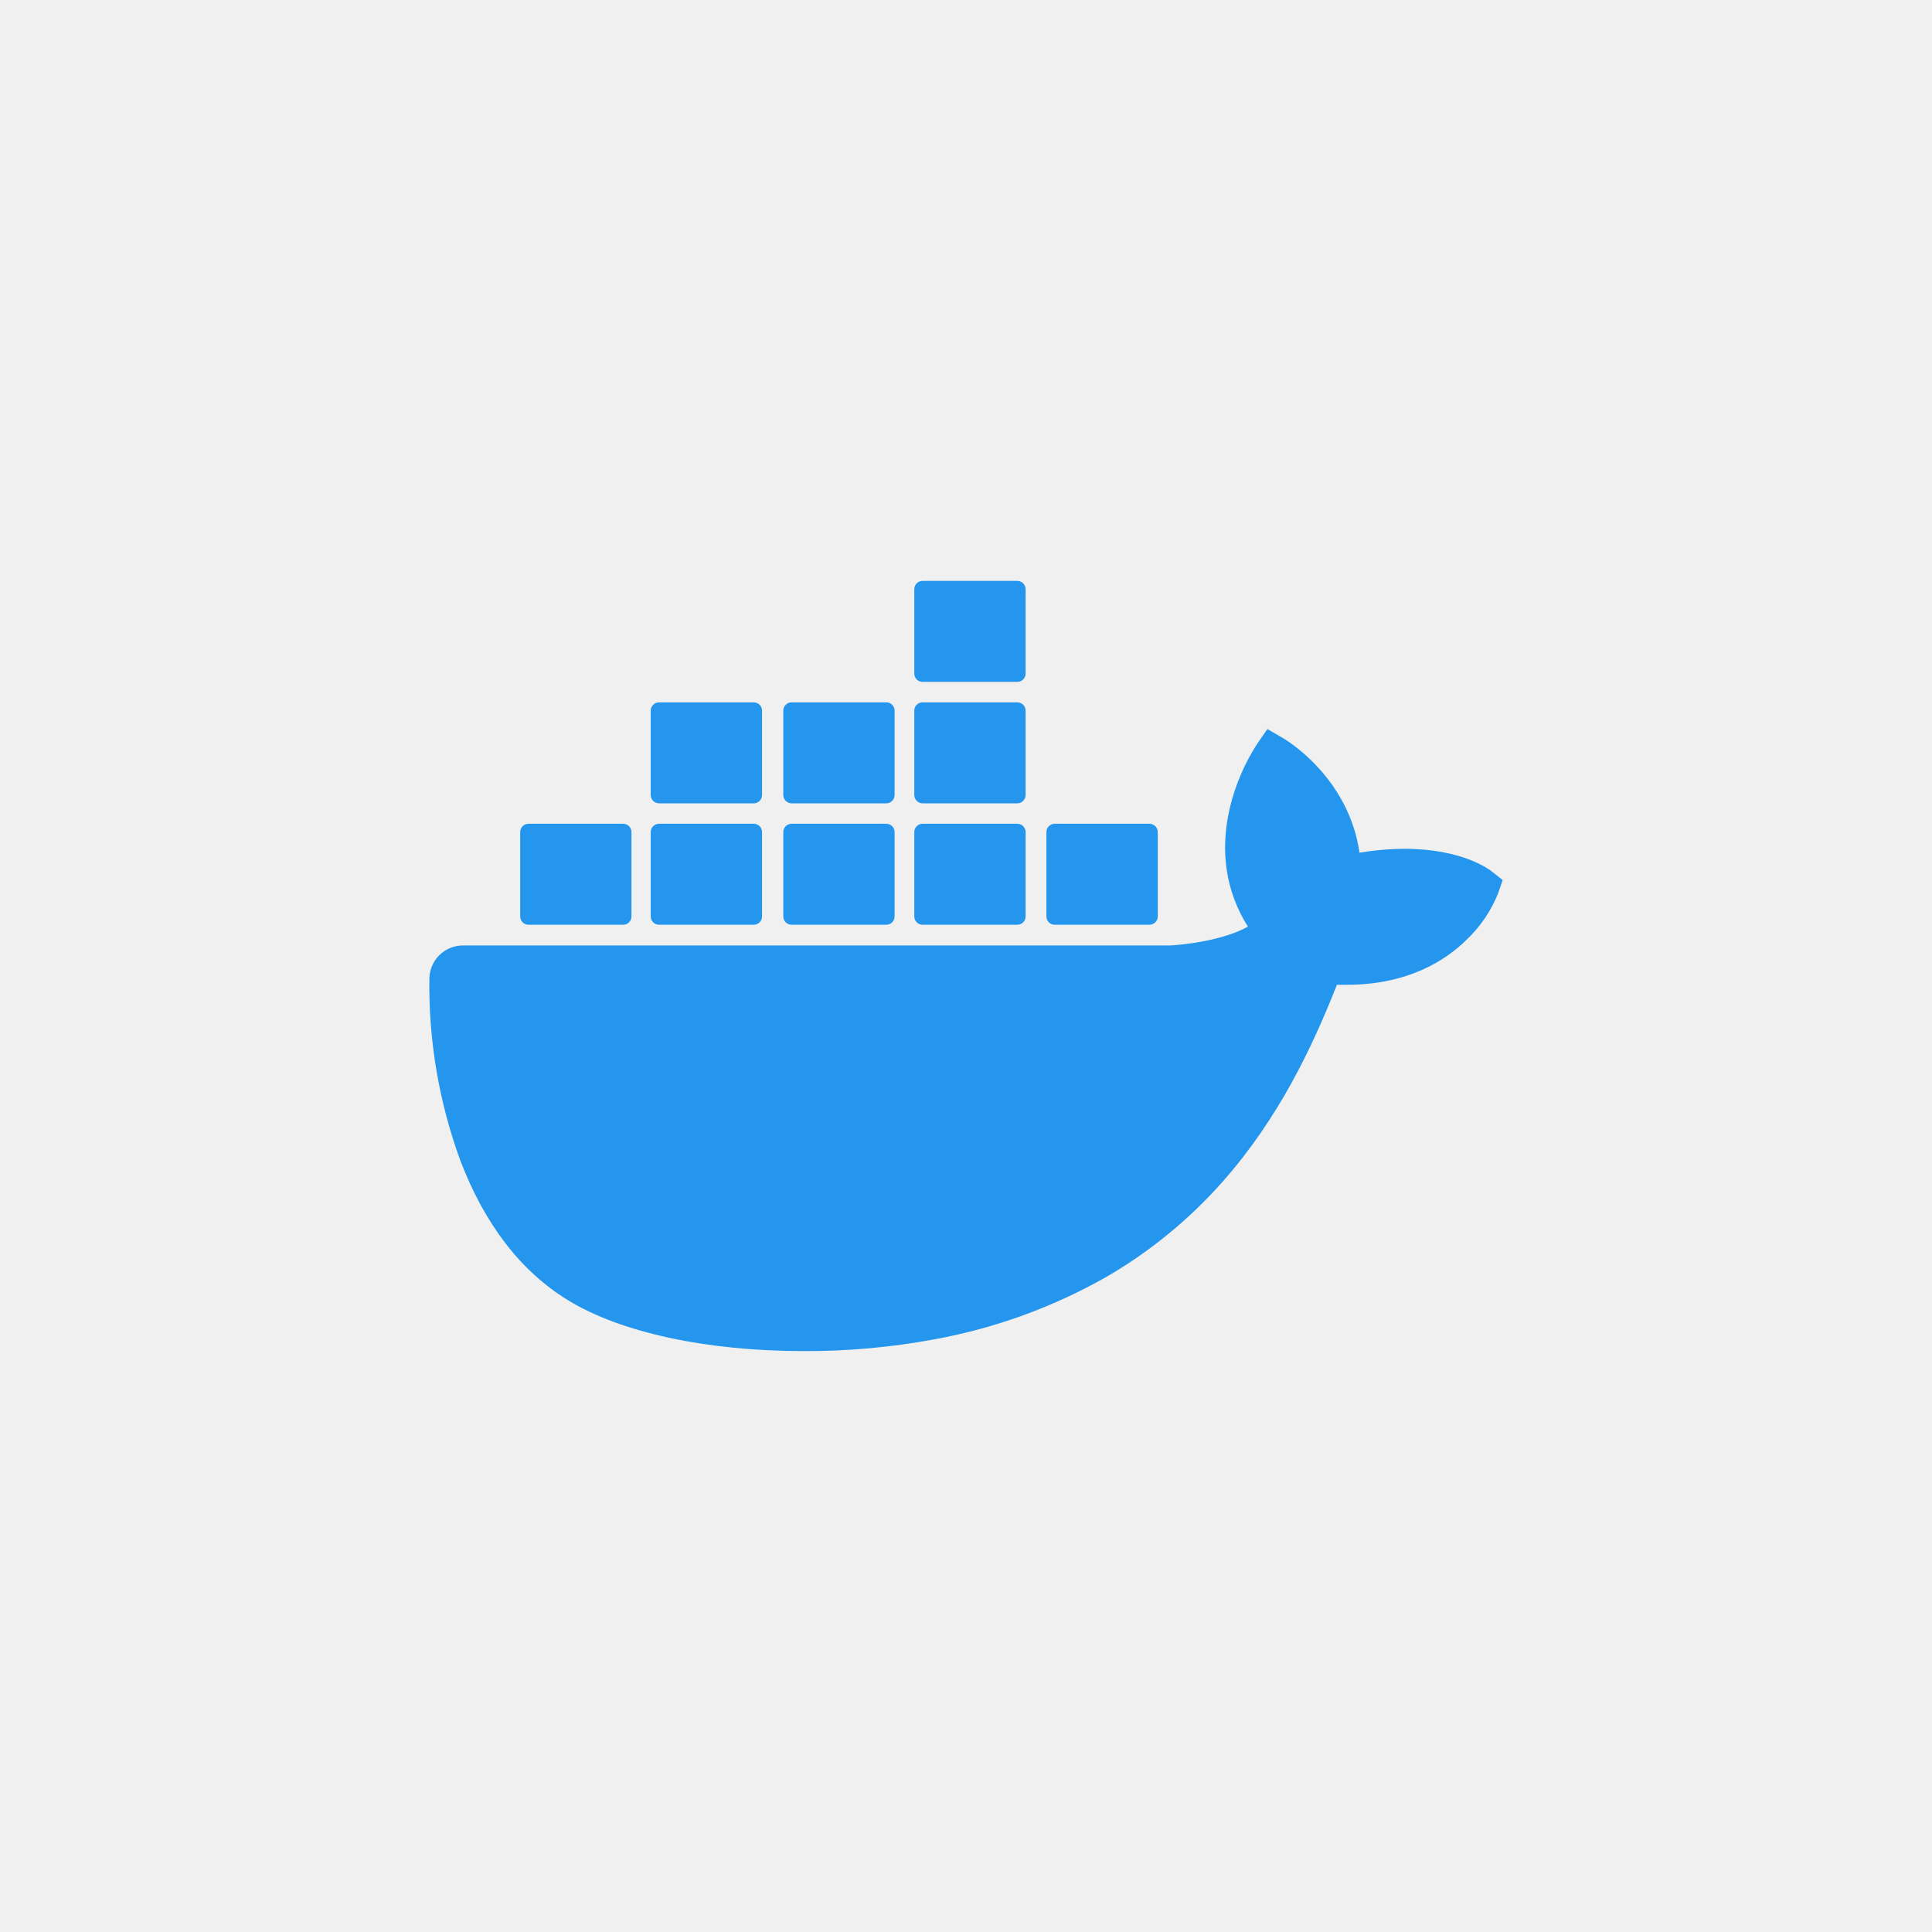
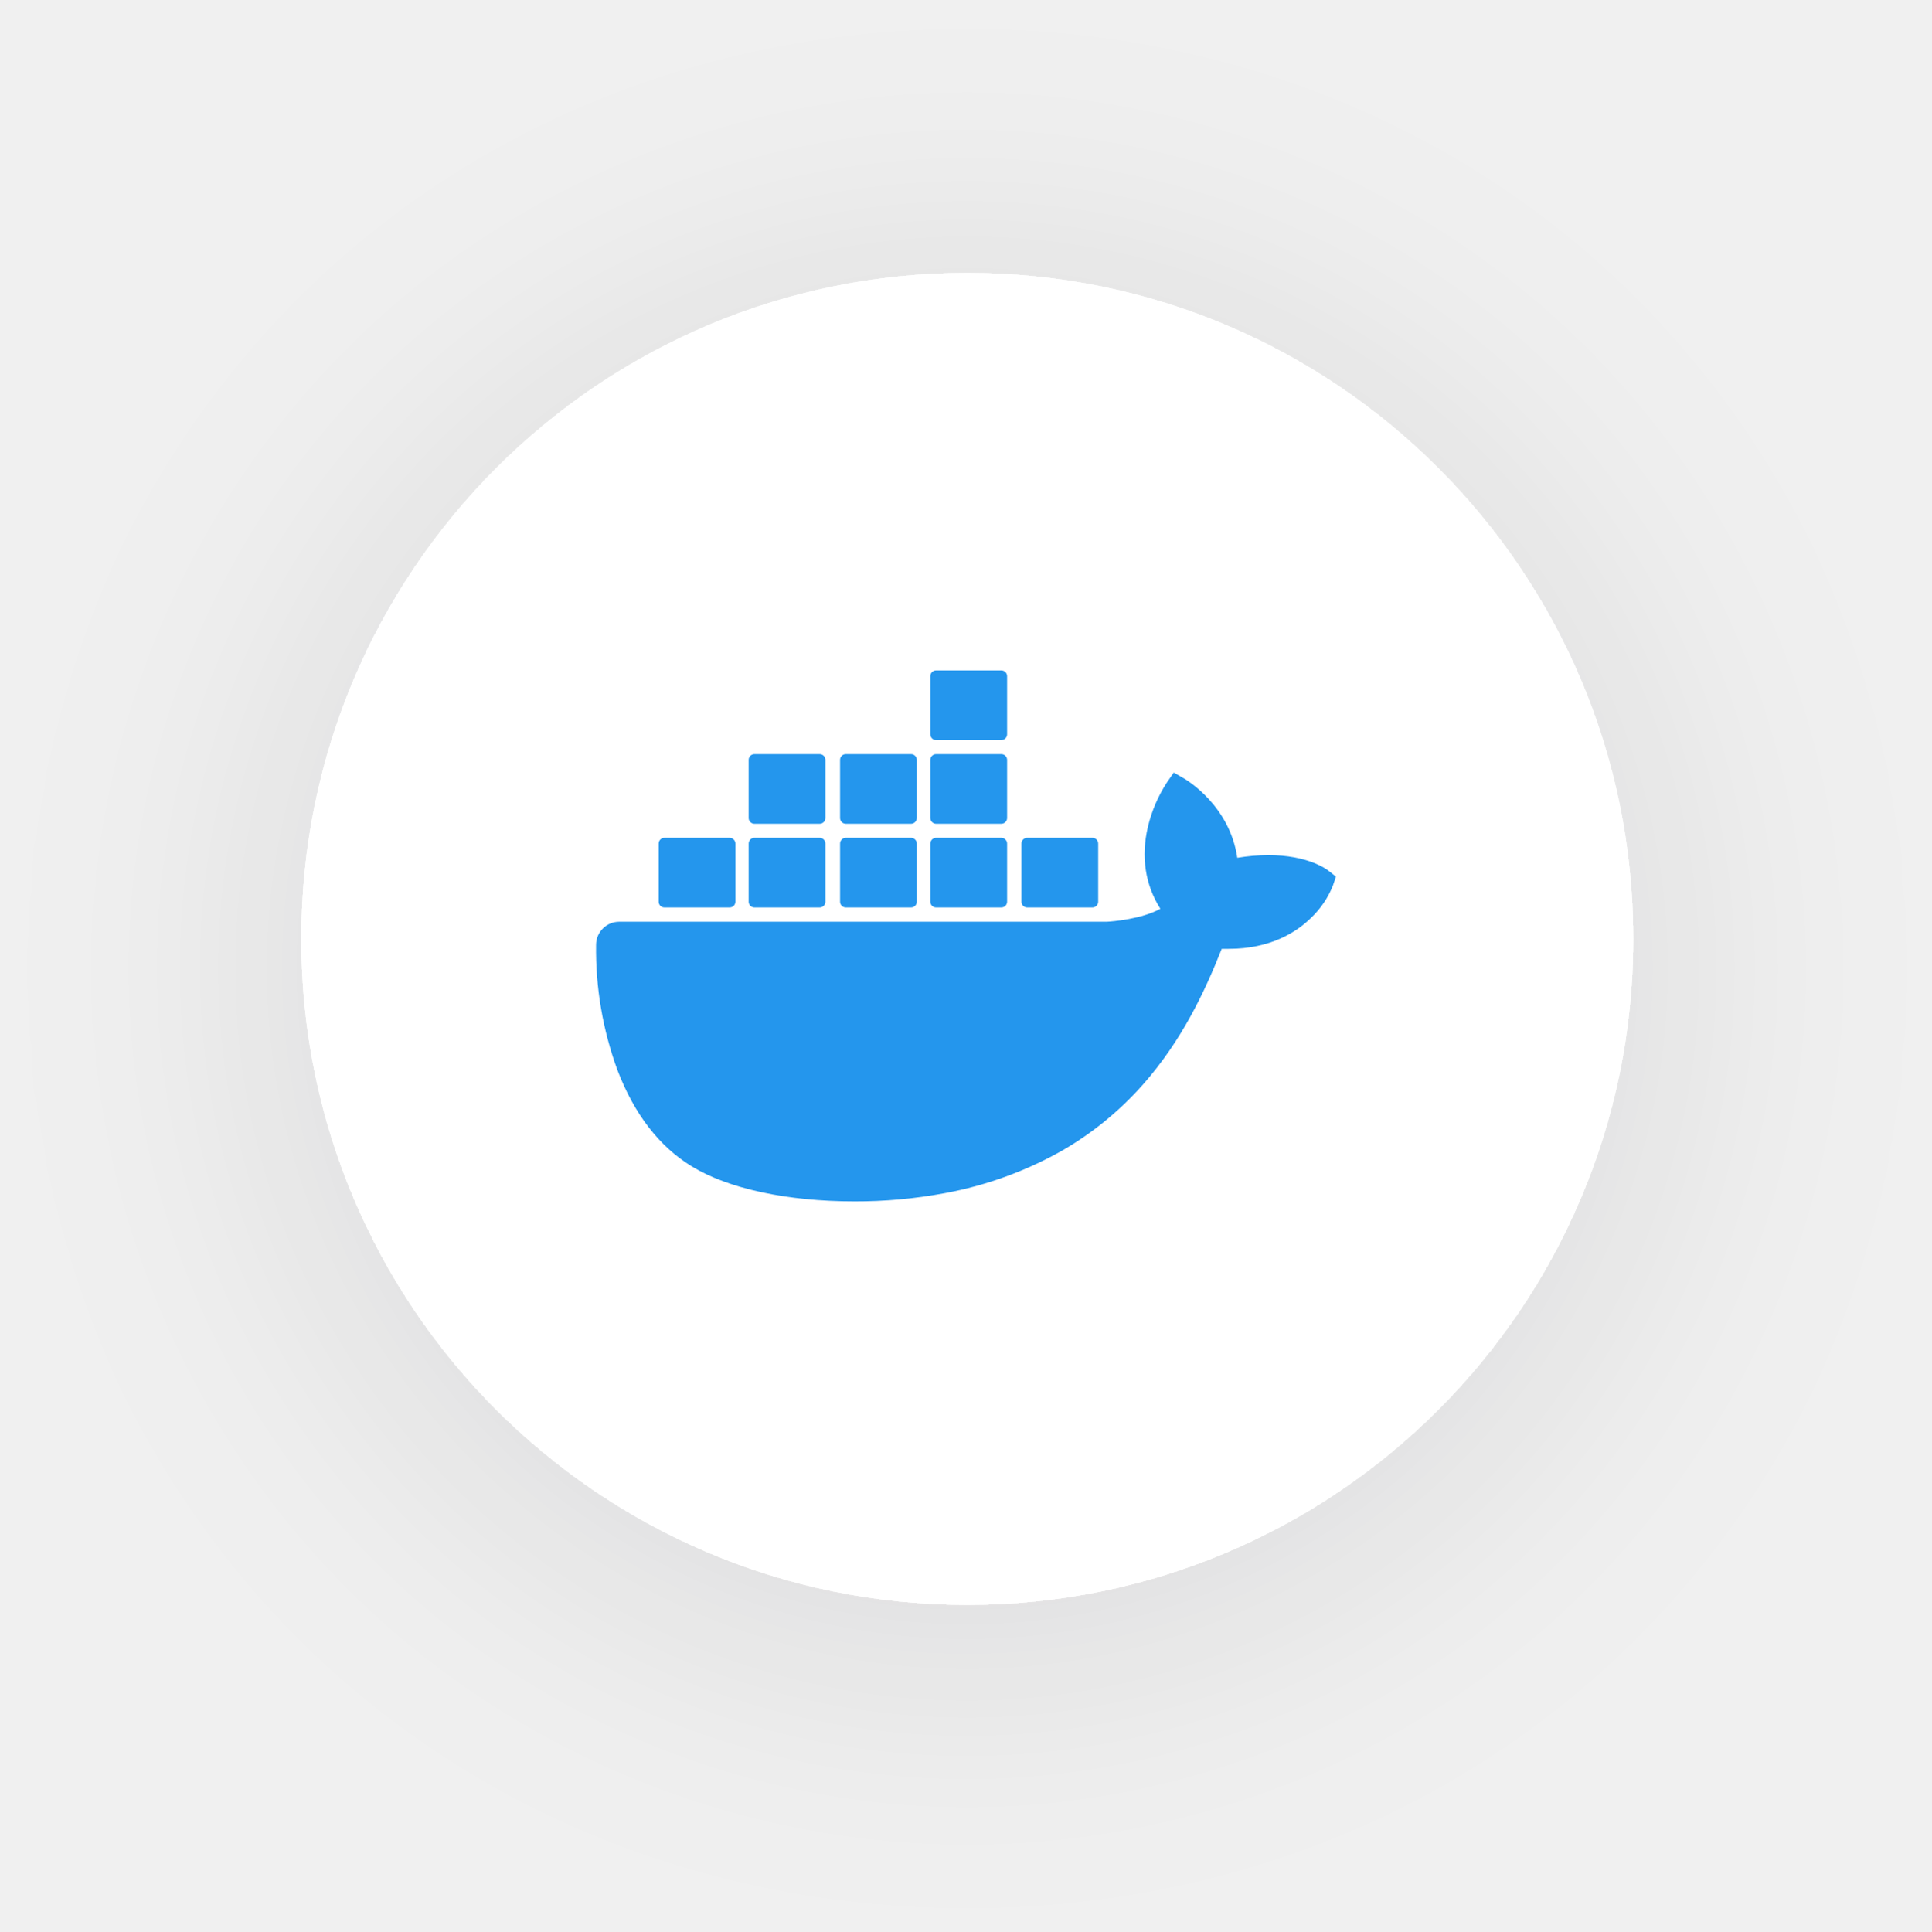
- <svg xmlns="http://www.w3.org/2000/svg" width="180" height="180" viewBox="0 0 180 180" fill="none">
-   <path d="M139.014 81.21C138.743 80.994 136.211 79.082 130.871 79.082C129.461 79.089 128.055 79.21 126.664 79.444C125.631 72.361 119.775 68.907 119.512 68.753L118.079 67.926L117.136 69.287C115.955 71.114 115.093 73.129 114.586 75.246C113.63 79.289 114.212 83.087 116.266 86.334C113.786 87.716 109.807 88.056 109.002 88.086H43.13C41.41 88.088 40.014 89.479 40.004 91.199C39.927 96.97 40.905 102.706 42.889 108.126C45.158 114.076 48.534 118.46 52.926 121.142C57.848 124.156 65.844 125.879 74.908 125.879C79.002 125.892 83.089 125.521 87.115 124.772C92.711 123.745 98.096 121.789 103.047 118.985C107.126 116.623 110.798 113.617 113.919 110.085C119.138 104.177 122.247 97.598 124.559 91.75H125.48C131.194 91.75 134.708 89.464 136.646 87.548C137.933 86.326 138.939 84.837 139.591 83.186L140 81.989L139.014 81.21Z" fill="#2496ED" />
-   <path d="M49.236 86.157H58.063C58.488 86.157 58.833 85.812 58.833 85.386V77.524C58.836 77.098 58.492 76.751 58.067 76.749C58.066 76.749 58.064 76.749 58.063 76.749H49.236C48.81 76.749 48.465 77.094 48.465 77.519V77.524V85.386C48.465 85.812 48.81 86.157 49.236 86.157V86.157Z" fill="#2496ED" />
-   <path d="M61.4 86.157H70.227C70.653 86.157 70.998 85.812 70.998 85.386V77.524C71 77.098 70.657 76.751 70.231 76.749C70.23 76.749 70.228 76.749 70.227 76.749H61.4C60.972 76.749 60.625 77.096 60.625 77.524V85.386C60.627 85.812 60.974 86.157 61.4 86.157" fill="#2496ED" />
-   <path d="M73.749 86.157H82.576C83.002 86.157 83.347 85.812 83.347 85.386V77.524C83.35 77.098 83.006 76.751 82.581 76.749C82.579 76.749 82.578 76.749 82.576 76.749H73.749C73.323 76.749 72.978 77.094 72.978 77.519V77.524V85.386C72.979 85.812 73.324 86.157 73.749 86.157V86.157Z" fill="#2496ED" />
-   <path d="M85.952 86.157H94.779C95.206 86.157 95.552 85.813 95.555 85.386V77.524C95.555 77.096 95.207 76.749 94.779 76.749H85.952C85.527 76.749 85.182 77.094 85.182 77.519V77.524V85.386C85.182 85.812 85.527 86.157 85.952 86.157V86.157Z" fill="#2496ED" />
-   <path d="M61.4 74.845H70.227C70.653 74.843 70.998 74.496 70.998 74.07V66.208C70.998 65.782 70.653 65.437 70.227 65.437H61.4C60.974 65.437 60.627 65.781 60.625 66.208V74.07C60.627 74.497 60.973 74.843 61.4 74.845Z" fill="#2496ED" />
-   <path d="M73.749 74.845H82.576C83.003 74.843 83.347 74.496 83.347 74.07V66.208C83.347 65.782 83.002 65.437 82.576 65.437H73.749C73.323 65.437 72.978 65.782 72.978 66.208V74.07C72.978 74.496 73.323 74.843 73.749 74.845Z" fill="#2496ED" />
-   <path d="M85.952 74.845H94.779C95.207 74.843 95.552 74.497 95.555 74.07V66.208C95.552 65.781 95.206 65.437 94.779 65.437H85.952C85.527 65.437 85.182 65.782 85.182 66.208V74.07C85.182 74.496 85.526 74.843 85.952 74.845Z" fill="#2496ED" />
-   <path d="M85.952 63.529H94.779C95.206 63.529 95.552 63.185 95.555 62.759V54.892C95.552 54.465 95.206 54.121 94.779 54.121H85.952C85.527 54.121 85.182 54.466 85.182 54.892V62.759C85.182 63.184 85.527 63.529 85.952 63.529Z" fill="#2496ED" />
-   <path d="M98.263 86.157H107.09C107.516 86.157 107.863 85.813 107.865 85.386V77.524C107.865 77.096 107.518 76.749 107.09 76.749H98.263C97.837 76.749 97.492 77.094 97.492 77.519V77.524V85.386C97.492 85.812 97.837 86.157 98.263 86.157" fill="#2496ED" />
+ <svg xmlns="http://www.w3.org/2000/svg" width="261" height="261" viewBox="0 0 261 261" fill="none">
+   <g filter="url(#filter0_d_30_988)">
+     <rect x="40.725" y="36.891" width="180" height="180" rx="90" fill="white" />
+     <rect x="41.225" y="37.391" width="179" height="179" rx="89.5" stroke="white" />
+   </g>
+   <path d="M179.567 117.695C179.295 117.479 176.763 115.568 171.424 115.568C170.014 115.574 168.607 115.695 167.217 115.929C166.184 108.846 160.328 105.393 160.065 105.238L158.631 104.411L157.688 105.772C156.507 107.6 155.645 109.615 155.139 111.731C154.183 115.774 154.765 119.572 156.818 122.819C154.338 124.201 150.36 124.541 149.555 124.571H83.683C81.963 124.573 80.566 125.964 80.557 127.684C80.48 133.455 81.458 139.191 83.442 144.611C85.711 150.561 89.087 154.945 93.479 157.627C98.401 160.642 106.397 162.364 115.46 162.364C119.555 162.377 123.642 162.006 127.668 161.257C133.264 160.23 138.649 158.274 143.6 155.47C147.679 153.108 151.35 150.102 154.472 146.57C159.691 140.662 162.8 134.083 165.112 128.235H166.033C171.747 128.235 175.261 125.949 177.198 124.033C178.486 122.811 179.491 121.322 180.144 119.671L180.553 118.474L179.567 117.695Z" fill="#2496ED" />
+   <path d="M89.788 122.642H98.615C99.041 122.642 99.386 122.297 99.386 121.872V114.009C99.388 113.583 99.045 113.236 98.62 113.234C98.618 113.234 98.617 113.234 98.615 113.234H89.788C89.363 113.234 89.018 113.579 89.018 114.005V114.009V121.871C89.018 122.297 89.363 122.642 89.788 122.642V122.642Z" fill="#2496ED" />
+   <path d="M101.953 122.642H110.78C111.206 122.642 111.551 122.297 111.551 121.872V114.009C111.553 113.583 111.21 113.236 110.784 113.234C110.783 113.234 110.781 113.234 110.78 113.234H101.953C101.525 113.234 101.178 113.581 101.178 114.009V121.871C101.18 122.298 101.526 122.642 101.953 122.642" fill="#2496ED" />
+   <path d="M114.302 122.642H123.129C123.555 122.642 123.9 122.297 123.9 121.872V114.009C123.902 113.583 123.559 113.236 123.133 113.234C123.132 113.234 123.13 113.234 123.129 113.234H114.302C113.876 113.234 113.531 113.579 113.531 114.005V114.009V121.871C113.531 122.297 113.877 122.642 114.302 122.642V122.642Z" fill="#2496ED" />
+   <path d="M126.505 122.642H135.332C135.759 122.642 136.105 122.298 136.107 121.872V114.009C136.107 113.581 135.76 113.234 135.332 113.234H126.505C126.079 113.234 125.734 113.579 125.734 114.005V114.009V121.871C125.734 122.297 126.079 122.642 126.505 122.642V122.642Z" fill="#2496ED" />
+   <path d="M101.953 111.331H110.78C111.206 111.328 111.551 110.982 111.551 110.556V102.693C111.551 102.267 111.205 101.922 110.78 101.922H101.953C101.526 101.922 101.18 102.267 101.178 102.693V110.556C101.18 110.983 101.526 111.328 101.953 111.331Z" fill="#2496ED" />
+   <path d="M114.302 111.331H123.129C123.555 111.328 123.9 110.982 123.9 110.556V102.693C123.9 102.267 123.555 101.922 123.129 101.922H114.302C113.876 101.922 113.531 102.267 113.531 102.693V110.556C113.531 110.982 113.876 111.328 114.302 111.331Z" fill="#2496ED" />
+   <path d="M126.505 111.331H135.332C135.759 111.328 136.105 110.983 136.107 110.556V102.693C136.105 102.267 135.759 101.922 135.332 101.922H126.505C126.079 101.922 125.734 102.267 125.734 102.693V110.556C125.734 110.982 126.079 111.328 126.505 111.331Z" fill="#2496ED" />
+   <path d="M126.505 100.015H135.332C135.759 100.015 136.105 99.67 136.107 99.244V91.377C136.105 90.951 135.759 90.606 135.332 90.606H126.505C126.079 90.606 125.734 90.951 125.734 91.377V99.244C125.734 99.67 126.079 100.015 126.505 100.015Z" fill="#2496ED" />
+   <path d="M138.816 122.642H147.643C148.069 122.642 148.415 122.298 148.418 121.872V114.009C148.418 113.581 148.071 113.234 147.643 113.234H138.816C138.39 113.234 138.045 113.579 138.045 114.005V114.009V121.871C138.045 122.297 138.39 122.642 138.816 122.642" fill="#2496ED" />
+   <defs>
+     <filter id="filter0_d_30_988" x="0.725" y="0.891" width="260" height="260" filterUnits="userSpaceOnUse" color-interpolation-filters="sRGB">
+       <feFlood flood-opacity="0" result="BackgroundImageFix" />
+       <feColorMatrix in="SourceAlpha" type="matrix" values="0 0 0 0 0 0 0 0 0 0 0 0 0 0 0 0 0 0 127 0" result="hardAlpha" />
+       <feOffset dy="4" />
+       <feGaussianBlur stdDeviation="20" />
+       <feComposite in2="hardAlpha" operator="out" />
+       <feColorMatrix type="matrix" values="0 0 0 0 0.037 0 0 0 0 0.035 0 0 0 0 0.048 0 0 0 0.1 0" />
+       <feBlend mode="normal" in2="BackgroundImageFix" result="effect1_dropShadow_30_988" />
+       <feBlend mode="normal" in="SourceGraphic" in2="effect1_dropShadow_30_988" result="shape" />
+     </filter>
+   </defs>
</svg>
